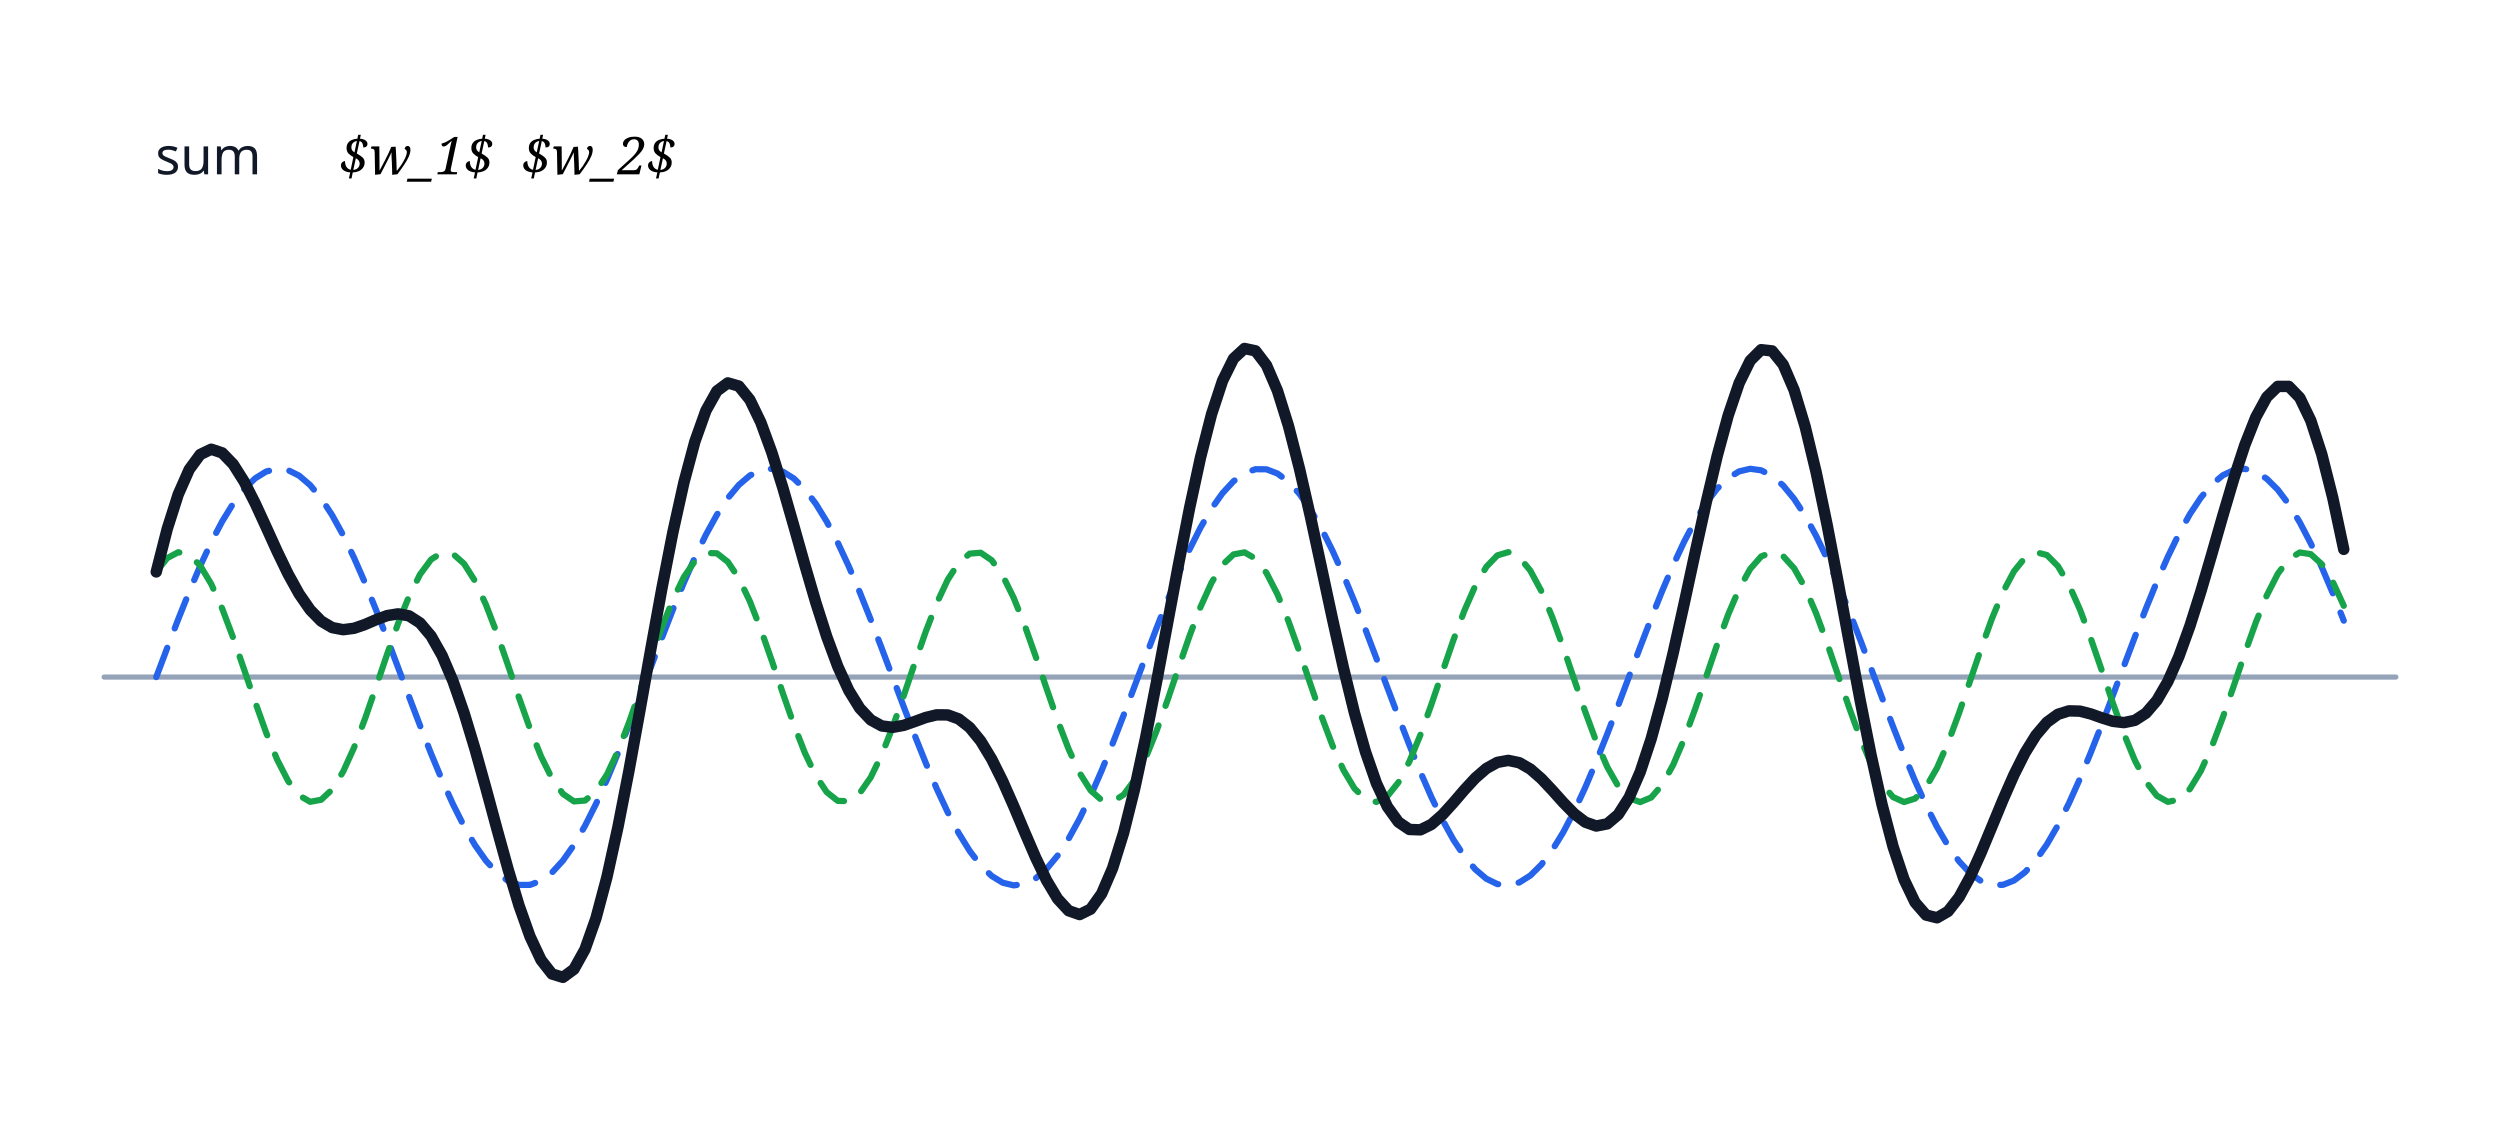
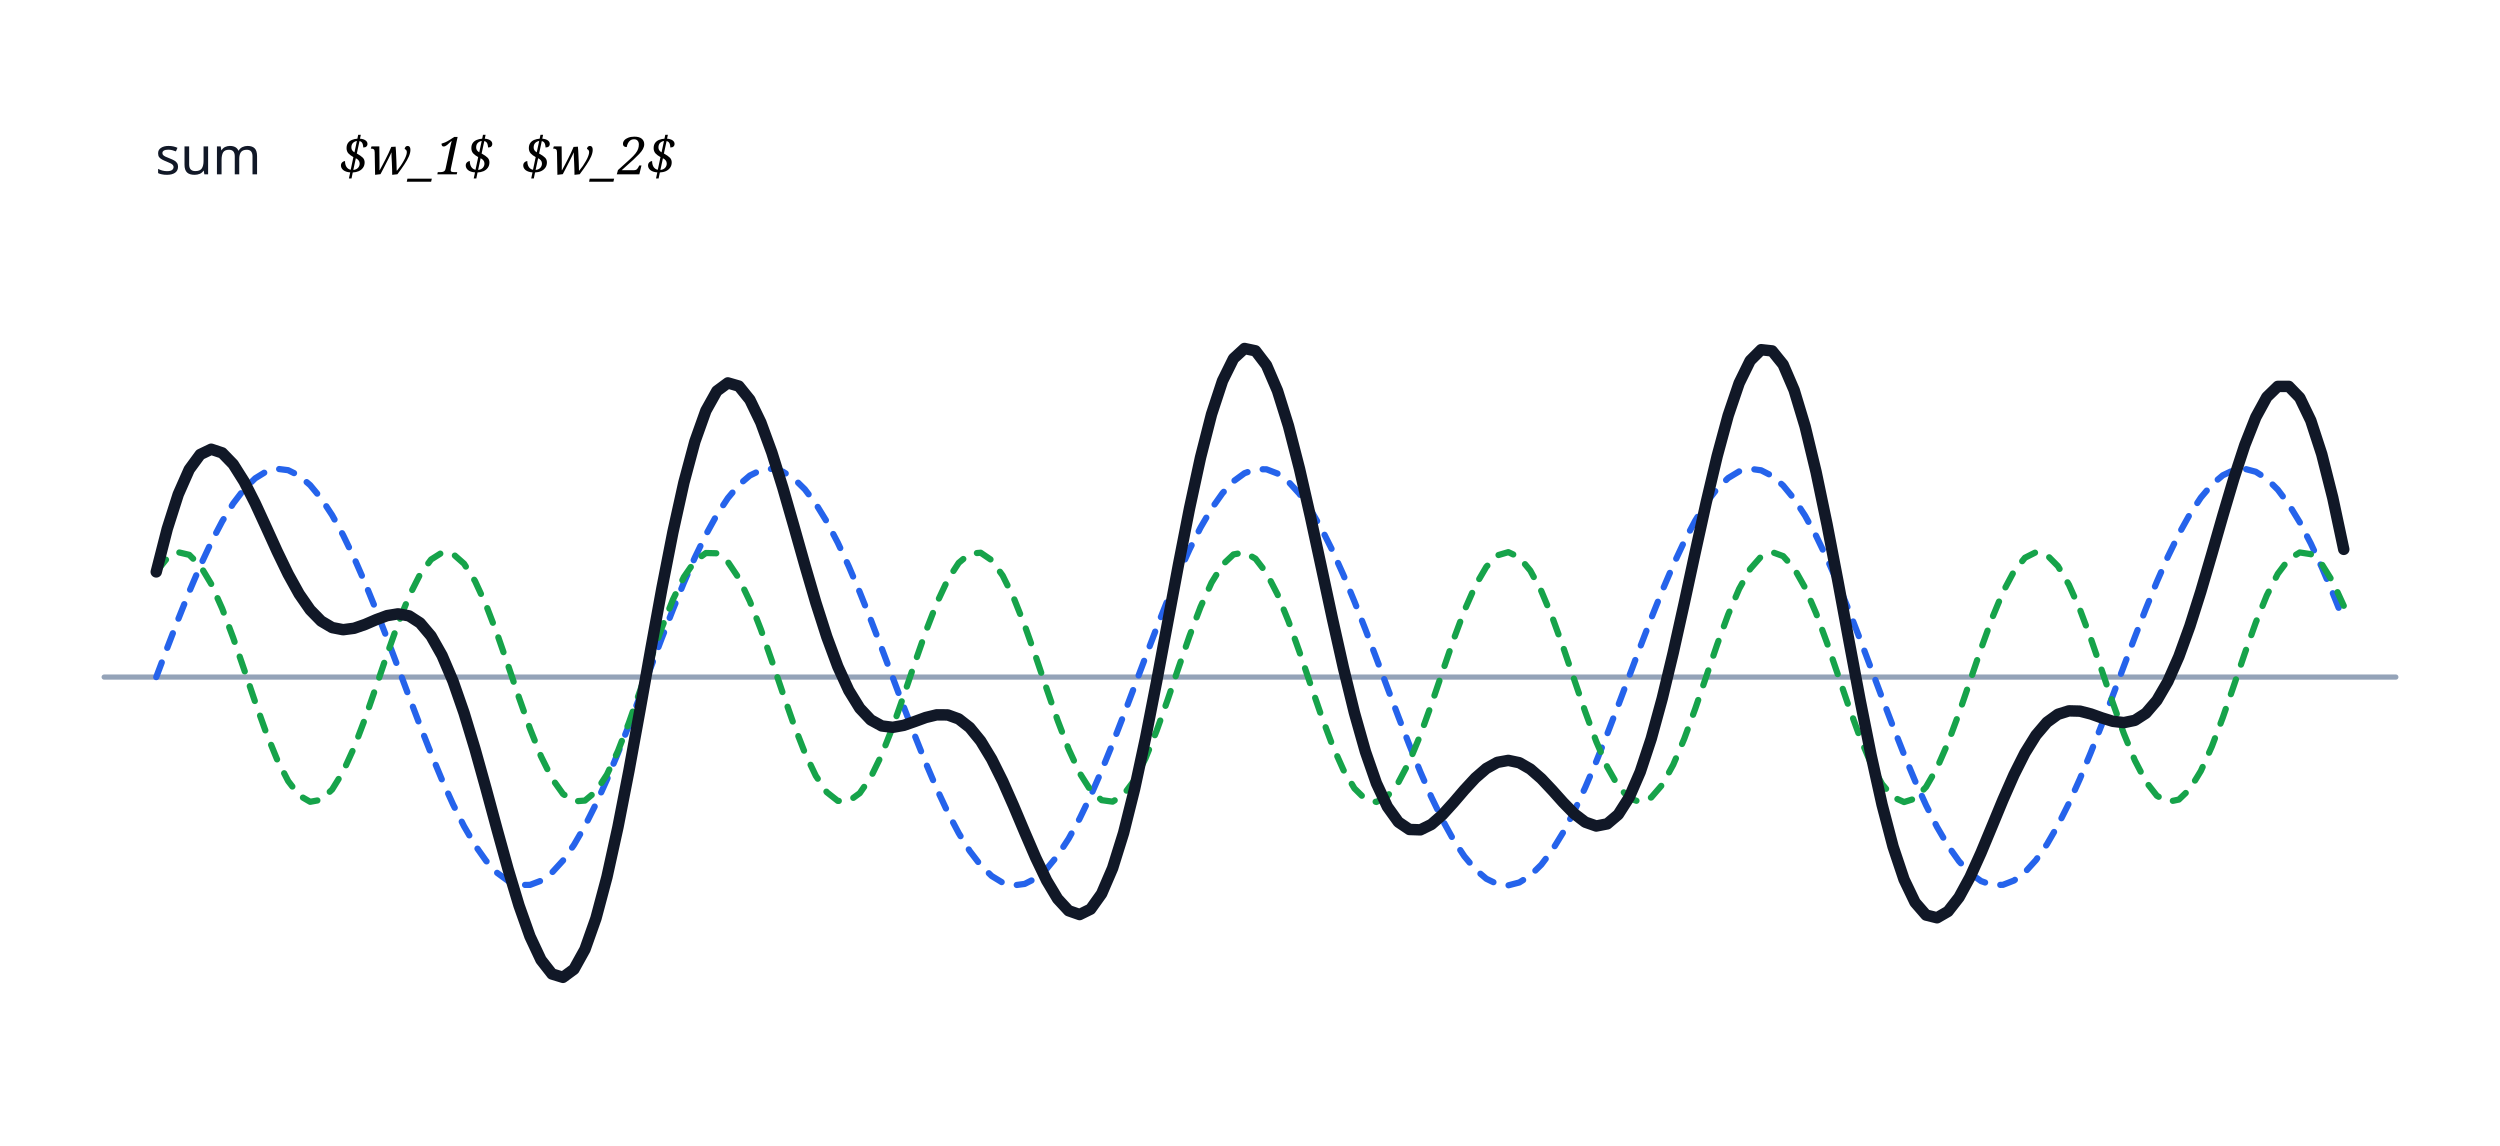
<svg xmlns="http://www.w3.org/2000/svg" width="480" height="220" viewBox="0 0 480 220">
  <line x1="20" y1="130" x2="460" y2="130" stroke="#94a3b8" stroke-width="1" stroke-opacity="1" stroke-linecap="round" stroke-linejoin="round" fill="none" fill-opacity="1" opacity="1" />
-   <path d="M 30 130 L 32.111 124.39 L 34.221 118.892 L 36.332 113.613 L 38.442 108.657 L 40.553 104.124 L 42.663 100.102 L 44.774 96.671 L 46.884 93.898 L 48.995 91.84 L 51.106 90.535 L 53.216 90.011 L 55.327 90.276 L 57.437 91.327 L 59.548 93.143 L 61.658 95.687 L 63.769 98.909 L 65.879 102.745 L 67.99 107.12 L 70.101 111.948 L 72.211 117.132 L 74.322 122.571 L 76.432 128.156 L 78.543 133.778 L 80.653 139.325 L 82.764 144.688 L 84.874 149.761 L 86.985 154.443 L 89.095 158.641 L 91.206 162.274 L 93.317 165.269 L 95.427 167.567 L 97.538 169.122 L 99.648 169.904 L 101.759 169.898 L 103.869 169.103 L 105.98 167.534 L 108.09 165.225 L 110.201 162.218 L 112.312 158.575 L 114.422 154.368 L 116.533 149.678 L 118.643 144.6 L 120.754 139.233 L 122.864 133.684 L 124.975 128.062 L 127.085 122.478 L 129.196 117.043 L 131.307 111.864 L 133.417 107.043 L 135.528 102.676 L 137.638 98.849 L 139.749 95.638 L 141.859 93.106 L 143.97 91.303 L 146.08 90.266 L 148.191 90.013 L 150.302 90.551 L 152.412 91.868 L 154.523 93.939 L 156.633 96.723 L 158.744 100.165 L 160.854 104.196 L 162.965 108.737 L 165.075 113.699 L 167.186 118.982 L 169.296 124.484 L 171.407 130.094 L 173.518 135.703 L 175.628 141.199 L 177.739 146.473 L 179.849 151.422 L 181.96 155.948 L 184.07 159.961 L 186.181 163.381 L 188.291 166.142 L 190.402 168.188 L 192.513 169.48 L 194.623 169.991 L 196.734 169.712 L 198.844 168.648 L 200.955 166.82 L 203.065 164.265 L 205.176 161.032 L 207.286 157.186 L 209.397 152.802 L 211.508 147.968 L 213.618 142.779 L 215.729 137.337 L 217.839 131.75 L 219.95 126.128 L 222.06 120.583 L 224.171 115.224 L 226.281 110.158 L 228.392 105.483 L 230.503 101.293 L 232.613 97.67 L 234.724 94.686 L 236.834 92.401 L 238.945 90.858 L 241.055 90.089 L 243.166 90.109 L 245.276 90.917 L 247.387 92.498 L 249.497 94.82 L 251.608 97.838 L 253.719 101.491 L 255.829 105.707 L 257.94 110.404 L 260.05 115.488 L 262.161 120.858 L 264.271 126.41 L 266.382 132.032 L 268.492 137.615 L 270.603 143.046 L 272.714 148.22 L 274.824 153.034 L 276.935 157.393 L 279.045 161.21 L 281.156 164.41 L 283.266 166.93 L 285.377 168.72 L 287.487 169.745 L 289.598 169.985 L 291.709 169.434 L 293.819 168.103 L 295.93 166.02 L 298.04 163.225 L 300.151 159.773 L 302.261 155.732 L 304.372 151.183 L 306.482 146.215 L 308.593 140.927 L 310.704 135.423 L 312.814 129.811 L 314.925 124.204 L 317.035 118.711 L 319.146 113.441 L 321.256 108.498 L 323.367 103.98 L 325.477 99.977 L 327.588 96.567 L 329.698 93.818 L 331.809 91.784 L 333.92 90.505 L 336.03 90.007 L 338.141 90.299 L 340.251 91.376 L 342.362 93.217 L 344.472 95.784 L 346.583 99.028 L 348.693 102.884 L 350.804 107.275 L 352.915 112.116 L 355.025 117.311 L 357.136 122.756 L 359.246 128.344 L 361.357 133.966 L 363.467 139.508 L 365.578 144.863 L 367.688 149.924 L 369.799 154.592 L 371.91 158.773 L 374.02 162.385 L 376.131 165.358 L 378.241 167.631 L 380.352 169.161 L 382.462 169.917 L 384.573 169.884 L 386.683 169.062 L 388.794 167.469 L 390.905 165.135 L 393.015 162.106 L 395.126 158.443 L 397.236 154.218 L 399.347 149.514 L 401.457 144.424 L 403.568 139.05 L 405.678 133.496 L 407.789 127.873 L 409.899 122.293 L 412.01 116.865 L 414.121 111.696 L 416.231 106.889 L 418.342 102.539 L 420.452 98.731 L 422.563 95.542 L 424.673 93.034 L 426.784 91.256 L 428.894 90.244 L 431.005 90.018 L 433.116 90.582 L 435.226 91.925 L 437.337 94.021 L 439.447 96.828 L 441.558 100.291 L 443.668 104.34 L 445.779 108.897 L 447.889 113.871 L 450 119.164" stroke="#2563eb" stroke-width="1.2" stroke-opacity="1" stroke-dasharray="6 4" stroke-linecap="round" stroke-linejoin="round" fill="none" fill-opacity="1" opacity="1" />
-   <path d="M 30 109.805 L 32.111 107.148 L 34.221 106.03 L 36.332 106.528 L 38.442 108.607 L 40.553 112.127 L 42.663 116.852 L 44.774 122.462 L 46.884 128.58 L 48.995 134.794 L 51.106 140.685 L 53.216 145.856 L 55.327 149.959 L 57.437 152.717 L 59.548 153.944 L 61.658 153.558 L 63.769 151.585 L 65.879 148.158 L 67.99 143.507 L 70.101 137.946 L 72.211 131.85 L 74.322 125.629 L 76.432 119.703 L 78.543 114.47 L 80.653 110.284 L 82.764 107.426 L 84.874 106.089 L 86.985 106.363 L 89.095 108.23 L 91.206 111.563 L 93.317 116.139 L 95.427 121.648 L 97.538 127.72 L 99.648 133.946 L 101.759 139.906 L 103.869 145.199 L 105.98 149.467 L 108.09 152.424 L 110.201 153.87 L 112.312 153.708 L 114.422 151.948 L 116.533 148.71 L 118.643 144.211 L 120.754 138.755 L 122.864 132.709 L 124.975 126.48 L 127.085 120.488 L 129.196 115.138 L 131.307 110.788 L 133.417 107.733 L 135.528 106.179 L 137.638 106.229 L 139.749 107.881 L 141.859 111.023 L 143.97 115.443 L 146.08 120.845 L 148.191 126.863 L 150.302 133.093 L 152.412 139.114 L 154.523 144.521 L 156.633 148.95 L 158.744 152.102 L 160.854 153.765 L 162.965 153.827 L 165.075 152.283 L 167.186 149.238 L 169.296 144.897 L 171.407 139.552 L 173.518 133.564 L 175.628 127.336 L 177.739 121.287 L 179.849 115.825 L 181.96 111.318 L 184.07 108.07 L 186.181 106.299 L 188.291 106.125 L 190.402 107.56 L 192.513 110.507 L 194.623 114.767 L 196.734 120.053 L 198.844 126.01 L 200.955 132.235 L 203.065 138.31 L 205.176 143.825 L 207.286 148.408 L 209.397 151.752 L 211.508 153.629 L 213.618 153.915 L 215.729 152.589 L 217.839 149.742 L 219.95 145.564 L 222.06 140.338 L 224.171 134.415 L 226.281 128.195 L 228.392 122.096 L 230.503 116.53 L 232.613 111.871 L 234.724 108.434 L 236.834 106.45 L 238.945 106.053 L 241.055 107.269 L 243.166 110.016 L 245.276 114.11 L 247.387 119.275 L 249.497 125.162 L 251.608 131.375 L 253.719 137.495 L 255.829 143.111 L 257.94 147.843 L 260.05 151.373 L 262.161 153.463 L 264.271 153.972 L 266.382 152.866 L 268.492 150.219 L 270.603 146.21 L 272.714 141.109 L 274.824 135.26 L 276.935 129.056 L 279.045 122.916 L 281.156 117.252 L 283.266 112.448 L 285.377 108.827 L 287.487 106.632 L 289.598 106.011 L 291.709 107.007 L 293.819 109.552 L 295.93 113.474 L 298.04 118.51 L 300.151 124.32 L 302.261 130.513 L 304.372 136.671 L 306.482 142.38 L 308.593 147.255 L 310.704 150.967 L 312.814 153.266 L 314.925 153.998 L 317.035 153.113 L 319.146 150.671 L 321.256 146.836 L 323.367 141.867 L 325.477 136.098 L 327.588 129.918 L 329.698 123.744 L 331.809 117.992 L 333.92 113.048 L 336.03 109.247 L 338.141 106.843 L 340.251 106 L 342.362 106.774 L 344.472 109.113 L 346.583 112.859 L 348.693 117.76 L 350.804 123.486 L 352.915 129.65 L 355.025 135.838 L 357.136 141.633 L 359.246 146.644 L 361.357 150.533 L 363.467 153.04 L 365.578 153.993 L 367.688 153.331 L 369.799 151.096 L 371.91 147.44 L 374.02 142.609 L 376.131 136.928 L 378.241 130.781 L 380.352 124.581 L 382.462 118.746 L 384.573 113.67 L 386.683 109.693 L 388.794 107.085 L 390.905 106.021 L 393.015 106.572 L 395.126 108.702 L 397.236 112.267 L 399.347 117.026 L 401.457 122.66 L 403.568 128.788 L 405.678 134.998 L 407.789 140.871 L 409.899 146.012 L 412.01 150.074 L 414.121 152.783 L 416.231 153.958 L 418.342 153.518 L 420.452 151.494 L 422.563 148.021 L 424.673 143.335 L 426.784 137.75 L 428.894 131.643 L 431.005 125.425 L 433.116 119.515 L 435.226 114.312 L 437.337 110.166 L 439.447 107.356 L 441.558 106.072 L 443.668 106.4 L 445.779 108.318 L 447.889 111.697 L 450 116.309" stroke="#16a34a" stroke-width="1.2" stroke-opacity="1" stroke-dasharray="6 4" stroke-linecap="round" stroke-linejoin="round" fill="none" fill-opacity="1" opacity="1" />
+   <path d="M 30 130 L 32.111 124.39 L 34.221 118.892 L 36.332 113.613 L 38.442 108.657 L 40.553 104.124 L 42.663 100.102 L 44.774 96.671 L 46.884 93.898 L 48.995 91.84 L 51.106 90.535 L 53.216 90.011 L 55.327 90.276 L 57.437 91.327 L 59.548 93.143 L 61.658 95.687 L 63.769 98.909 L 65.879 102.745 L 67.99 107.12 L 70.101 111.948 L 72.211 117.132 L 74.322 122.571 L 76.432 128.156 L 78.543 133.778 L 80.653 139.325 L 82.764 144.688 L 84.874 149.761 L 86.985 154.443 L 89.095 158.641 L 91.206 162.274 L 93.317 165.269 L 95.427 167.567 L 97.538 169.122 L 99.648 169.904 L 101.759 169.898 L 103.869 169.103 L 105.98 167.534 L 108.09 165.225 L 110.201 162.218 L 112.312 158.575 L 114.422 154.368 L 116.533 149.678 L 118.643 144.6 L 120.754 139.233 L 122.864 133.684 L 124.975 128.062 L 127.085 122.478 L 129.196 117.043 L 131.307 111.864 L 133.417 107.043 L 135.528 102.676 L 137.638 98.849 L 139.749 95.638 L 141.859 93.106 L 143.97 91.303 L 146.08 90.266 L 148.191 90.013 L 150.302 90.551 L 152.412 91.868 L 154.523 93.939 L 156.633 96.723 L 158.744 100.165 L 160.854 104.196 L 162.965 108.737 L 165.075 113.699 L 167.186 118.982 L 169.296 124.484 L 171.407 130.094 L 173.518 135.703 L 175.628 141.199 L 177.739 146.473 L 179.849 151.422 L 181.96 155.948 L 184.07 159.961 L 186.181 163.381 L 188.291 166.142 L 190.402 168.188 L 192.513 169.48 L 194.623 169.991 L 196.734 169.712 L 198.844 168.648 L 200.955 166.82 L 203.065 164.265 L 205.176 161.032 L 207.286 157.186 L 209.397 152.802 L 211.508 147.968 L 213.618 142.779 L 215.729 137.337 L 217.839 131.75 L 219.95 126.128 L 222.06 120.583 L 224.171 115.224 L 226.281 110.158 L 228.392 105.483 L 230.503 101.293 L 232.613 97.67 L 234.724 94.686 L 236.834 92.401 L 238.945 90.858 L 241.055 90.089 L 243.166 90.109 L 245.276 90.917 L 247.387 92.498 L 249.497 94.82 L 251.608 97.838 L 253.719 101.491 L 255.829 105.707 L 257.94 110.404 L 260.05 115.488 L 262.161 120.858 L 264.271 126.41 L 266.382 132.032 L 268.492 137.615 L 270.603 143.046 L 272.714 148.22 L 274.824 153.034 L 276.935 157.393 L 279.045 161.21 L 281.156 164.41 L 283.266 166.93 L 285.377 168.72 L 287.487 169.745 L 289.598 169.985 L 291.709 169.434 L 293.819 168.103 L 295.93 166.02 L 298.04 163.225 L 300.151 159.773 L 302.261 155.732 L 304.372 151.183 L 306.482 146.215 L 308.593 140.927 L 310.704 135.423 L 312.814 129.811 L 314.925 124.204 L 317.035 118.711 L 319.146 113.441 L 321.256 108.498 L 323.367 103.98 L 325.477 99.977 L 327.588 96.567 L 329.698 93.818 L 331.809 91.784 L 333.92 90.505 L 336.03 90.007 L 338.141 90.299 L 340.251 91.376 L 342.362 93.217 L 344.472 95.784 L 346.583 99.028 L 348.693 102.884 L 350.804 107.275 L 352.915 112.116 L 355.025 117.311 L 357.136 122.756 L 359.246 128.344 L 361.357 133.966 L 363.467 139.508 L 365.578 144.863 L 367.688 149.924 L 369.799 154.592 L 371.91 158.773 L 374.02 162.385 L 376.131 165.358 L 378.241 167.631 L 380.352 169.161 L 382.462 169.917 L 384.573 169.884 L 386.683 169.062 L 388.794 167.469 L 390.905 165.135 L 393.015 162.106 L 395.126 158.443 L 397.236 154.218 L 399.347 149.514 L 401.457 144.424 L 403.568 139.05 L 405.678 133.496 L 407.789 127.873 L 409.899 122.293 L 412.01 116.865 L 414.121 111.696 L 416.231 106.889 L 418.342 102.539 L 420.452 98.731 L 422.563 95.542 L 424.673 93.034 L 426.784 91.256 L 428.894 90.244 L 431.005 90.018 L 433.116 90.582 L 435.226 91.925 L 437.337 94.021 L 439.447 96.828 L 441.558 100.291 L 443.668 104.34 L 445.779 108.897 L 447.889 113.871 L 450 119.164" stroke="#2563eb" stroke-width="1.2" stroke-opacity="1" stroke-dasharray="3 3" stroke-linecap="round" stroke-linejoin="round" fill="none" fill-opacity="1" opacity="1" />
+   <path d="M 30 109.805 L 32.111 107.148 L 34.221 106.03 L 36.332 106.528 L 38.442 108.607 L 40.553 112.127 L 42.663 116.852 L 44.774 122.462 L 46.884 128.58 L 48.995 134.794 L 51.106 140.685 L 53.216 145.856 L 55.327 149.959 L 57.437 152.717 L 59.548 153.944 L 61.658 153.558 L 63.769 151.585 L 65.879 148.158 L 67.99 143.507 L 70.101 137.946 L 72.211 131.85 L 74.322 125.629 L 76.432 119.703 L 78.543 114.47 L 80.653 110.284 L 82.764 107.426 L 84.874 106.089 L 86.985 106.363 L 89.095 108.23 L 91.206 111.563 L 93.317 116.139 L 95.427 121.648 L 97.538 127.72 L 99.648 133.946 L 101.759 139.906 L 103.869 145.199 L 105.98 149.467 L 108.09 152.424 L 110.201 153.87 L 112.312 153.708 L 114.422 151.948 L 116.533 148.71 L 118.643 144.211 L 120.754 138.755 L 122.864 132.709 L 124.975 126.48 L 127.085 120.488 L 129.196 115.138 L 131.307 110.788 L 133.417 107.733 L 135.528 106.179 L 137.638 106.229 L 139.749 107.881 L 141.859 111.023 L 143.97 115.443 L 146.08 120.845 L 148.191 126.863 L 150.302 133.093 L 152.412 139.114 L 154.523 144.521 L 156.633 148.95 L 158.744 152.102 L 160.854 153.765 L 162.965 153.827 L 165.075 152.283 L 167.186 149.238 L 169.296 144.897 L 171.407 139.552 L 173.518 133.564 L 175.628 127.336 L 177.739 121.287 L 179.849 115.825 L 181.96 111.318 L 184.07 108.07 L 186.181 106.299 L 188.291 106.125 L 190.402 107.56 L 192.513 110.507 L 194.623 114.767 L 196.734 120.053 L 198.844 126.01 L 200.955 132.235 L 203.065 138.31 L 205.176 143.825 L 207.286 148.408 L 209.397 151.752 L 211.508 153.629 L 213.618 153.915 L 215.729 152.589 L 217.839 149.742 L 219.95 145.564 L 222.06 140.338 L 224.171 134.415 L 226.281 128.195 L 228.392 122.096 L 230.503 116.53 L 232.613 111.871 L 234.724 108.434 L 236.834 106.45 L 238.945 106.053 L 241.055 107.269 L 243.166 110.016 L 245.276 114.11 L 247.387 119.275 L 249.497 125.162 L 251.608 131.375 L 253.719 137.495 L 255.829 143.111 L 257.94 147.843 L 260.05 151.373 L 262.161 153.463 L 264.271 153.972 L 266.382 152.866 L 268.492 150.219 L 270.603 146.21 L 272.714 141.109 L 274.824 135.26 L 276.935 129.056 L 279.045 122.916 L 281.156 117.252 L 283.266 112.448 L 285.377 108.827 L 287.487 106.632 L 289.598 106.011 L 291.709 107.007 L 293.819 109.552 L 295.93 113.474 L 298.04 118.51 L 300.151 124.32 L 302.261 130.513 L 304.372 136.671 L 306.482 142.38 L 308.593 147.255 L 310.704 150.967 L 312.814 153.266 L 314.925 153.998 L 317.035 153.113 L 319.146 150.671 L 321.256 146.836 L 323.367 141.867 L 325.477 136.098 L 327.588 129.918 L 329.698 123.744 L 331.809 117.992 L 333.92 113.048 L 336.03 109.247 L 338.141 106.843 L 340.251 106 L 342.362 106.774 L 344.472 109.113 L 346.583 112.859 L 348.693 117.76 L 350.804 123.486 L 352.915 129.65 L 355.025 135.838 L 357.136 141.633 L 359.246 146.644 L 361.357 150.533 L 363.467 153.04 L 365.578 153.993 L 367.688 153.331 L 369.799 151.096 L 371.91 147.44 L 374.02 142.609 L 376.131 136.928 L 378.241 130.781 L 380.352 124.581 L 382.462 118.746 L 384.573 113.67 L 386.683 109.693 L 388.794 107.085 L 390.905 106.021 L 393.015 106.572 L 395.126 108.702 L 397.236 112.267 L 399.347 117.026 L 401.457 122.66 L 403.568 128.788 L 405.678 134.998 L 407.789 140.871 L 409.899 146.012 L 412.01 150.074 L 414.121 152.783 L 416.231 153.958 L 418.342 153.518 L 420.452 151.494 L 422.563 148.021 L 424.673 143.335 L 426.784 137.75 L 428.894 131.643 L 431.005 125.425 L 433.116 119.515 L 435.226 114.312 L 437.337 110.166 L 439.447 107.356 L 441.558 106.072 L 443.668 106.4 L 445.779 108.318 L 447.889 111.697 L 450 116.309" stroke="#16a34a" stroke-width="1.2" stroke-opacity="1" stroke-dasharray="3 3" stroke-linecap="round" stroke-linejoin="round" fill="none" fill-opacity="1" opacity="1" />
  <path d="M 30 109.805 L 32.111 101.538 L 34.221 94.922 L 36.332 90.14 L 38.442 87.264 L 40.553 86.251 L 42.663 86.954 L 44.774 89.133 L 46.884 92.479 L 48.995 96.634 L 51.106 101.22 L 53.216 105.867 L 55.327 110.235 L 57.437 114.044 L 59.548 117.087 L 61.658 119.245 L 63.769 120.494 L 65.879 120.903 L 67.99 120.627 L 70.101 119.894 L 72.211 118.982 L 74.322 118.2 L 76.432 117.859 L 78.543 118.248 L 80.653 119.609 L 82.764 122.114 L 84.874 125.849 L 86.985 130.806 L 89.095 136.871 L 91.206 143.837 L 93.317 151.408 L 95.427 159.215 L 97.538 166.843 L 99.648 173.85 L 101.759 179.804 L 103.869 184.301 L 105.98 187.001 L 108.09 187.648 L 110.201 186.088 L 112.312 182.283 L 114.422 176.316 L 116.533 168.389 L 118.643 158.811 L 120.754 147.988 L 122.864 136.393 L 124.975 124.542 L 127.085 112.966 L 129.196 102.181 L 131.307 92.652 L 133.417 84.777 L 135.528 78.855 L 137.638 75.078 L 139.749 73.519 L 141.859 74.129 L 143.97 76.747 L 146.08 81.11 L 148.191 86.876 L 150.302 93.643 L 152.412 100.982 L 154.523 108.46 L 156.633 115.673 L 158.744 122.267 L 160.854 127.961 L 162.965 132.564 L 165.075 135.982 L 167.186 138.221 L 169.296 139.381 L 171.407 139.647 L 173.518 139.267 L 175.628 138.534 L 177.739 137.76 L 179.849 137.247 L 181.96 137.266 L 184.07 138.03 L 186.181 139.68 L 188.291 142.267 L 190.402 145.749 L 192.513 149.987 L 194.623 154.758 L 196.734 159.766 L 198.844 164.658 L 200.955 169.056 L 203.065 172.575 L 205.176 174.857 L 207.286 175.594 L 209.397 174.554 L 211.508 171.597 L 213.618 166.693 L 215.729 159.926 L 217.839 151.491 L 219.95 141.692 L 222.06 130.921 L 224.171 119.639 L 226.281 108.352 L 228.392 97.579 L 230.503 87.823 L 232.613 79.542 L 234.724 73.121 L 236.834 68.851 L 238.945 66.911 L 241.055 67.358 L 243.166 70.125 L 245.276 75.028 L 247.387 81.773 L 249.497 89.982 L 251.608 99.213 L 253.719 108.986 L 255.829 118.818 L 257.94 128.247 L 260.05 136.861 L 262.161 144.321 L 264.271 150.382 L 266.382 154.898 L 268.492 157.834 L 270.603 159.257 L 272.714 159.33 L 274.824 158.294 L 276.935 156.448 L 279.045 154.125 L 281.156 151.662 L 283.266 149.378 L 285.377 147.547 L 287.487 146.377 L 289.598 145.996 L 291.709 146.44 L 293.819 147.655 L 295.93 149.494 L 298.04 151.735 L 300.151 154.093 L 302.261 156.245 L 304.372 157.854 L 306.482 158.595 L 308.593 158.182 L 310.704 156.39 L 312.814 153.078 L 314.925 148.202 L 317.035 141.824 L 319.146 134.112 L 321.256 125.334 L 323.367 115.847 L 325.477 106.075 L 327.588 96.485 L 329.698 87.562 L 331.809 79.775 L 333.92 73.553 L 336.03 69.253 L 338.141 67.142 L 340.251 67.376 L 342.362 69.991 L 344.472 74.897 L 346.583 81.887 L 348.693 90.644 L 350.804 100.761 L 352.915 111.767 L 355.025 123.149 L 357.136 134.389 L 359.246 144.988 L 361.357 154.499 L 363.467 162.548 L 365.578 168.857 L 367.688 173.255 L 369.799 175.687 L 371.91 176.213 L 374.02 174.994 L 376.131 172.286 L 378.241 168.412 L 380.352 163.742 L 382.462 158.663 L 384.573 153.553 L 386.683 148.756 L 388.794 144.554 L 390.905 141.155 L 393.015 138.678 L 395.126 137.145 L 397.236 136.484 L 399.347 136.54 L 401.457 137.084 L 403.568 137.838 L 405.678 138.494 L 407.789 138.744 L 409.899 138.305 L 412.01 136.938 L 414.121 134.479 L 416.231 130.846 L 418.342 126.057 L 420.452 120.225 L 422.563 113.563 L 424.673 106.369 L 426.784 99.006 L 428.894 91.887 L 431.005 85.443 L 433.116 80.098 L 435.226 76.238 L 437.337 74.187 L 439.447 74.184 L 441.558 76.363 L 443.668 80.74 L 445.779 87.215 L 447.889 95.568 L 450 105.473" stroke="#111827" stroke-width="2.2" stroke-opacity="1" stroke-linecap="round" stroke-linejoin="round" fill="none" fill-opacity="1" opacity="1" />
  <text x="40" y="30" font-family="sans-serif" font-size="10" font-weight="normal" fill="#111827" text-anchor="middle" dominant-baseline="middle">sum</text>
  <text text-anchor="middle" dominant-baseline="middle" x="80" y="30" font-family="serif" font-size="10" font-style="italic" fill="#000">$w_1$</text>
  <text text-anchor="middle" dominant-baseline="middle" x="115" y="30" font-family="serif" font-size="10" font-style="italic" fill="#000">$w_2$</text>
</svg>
